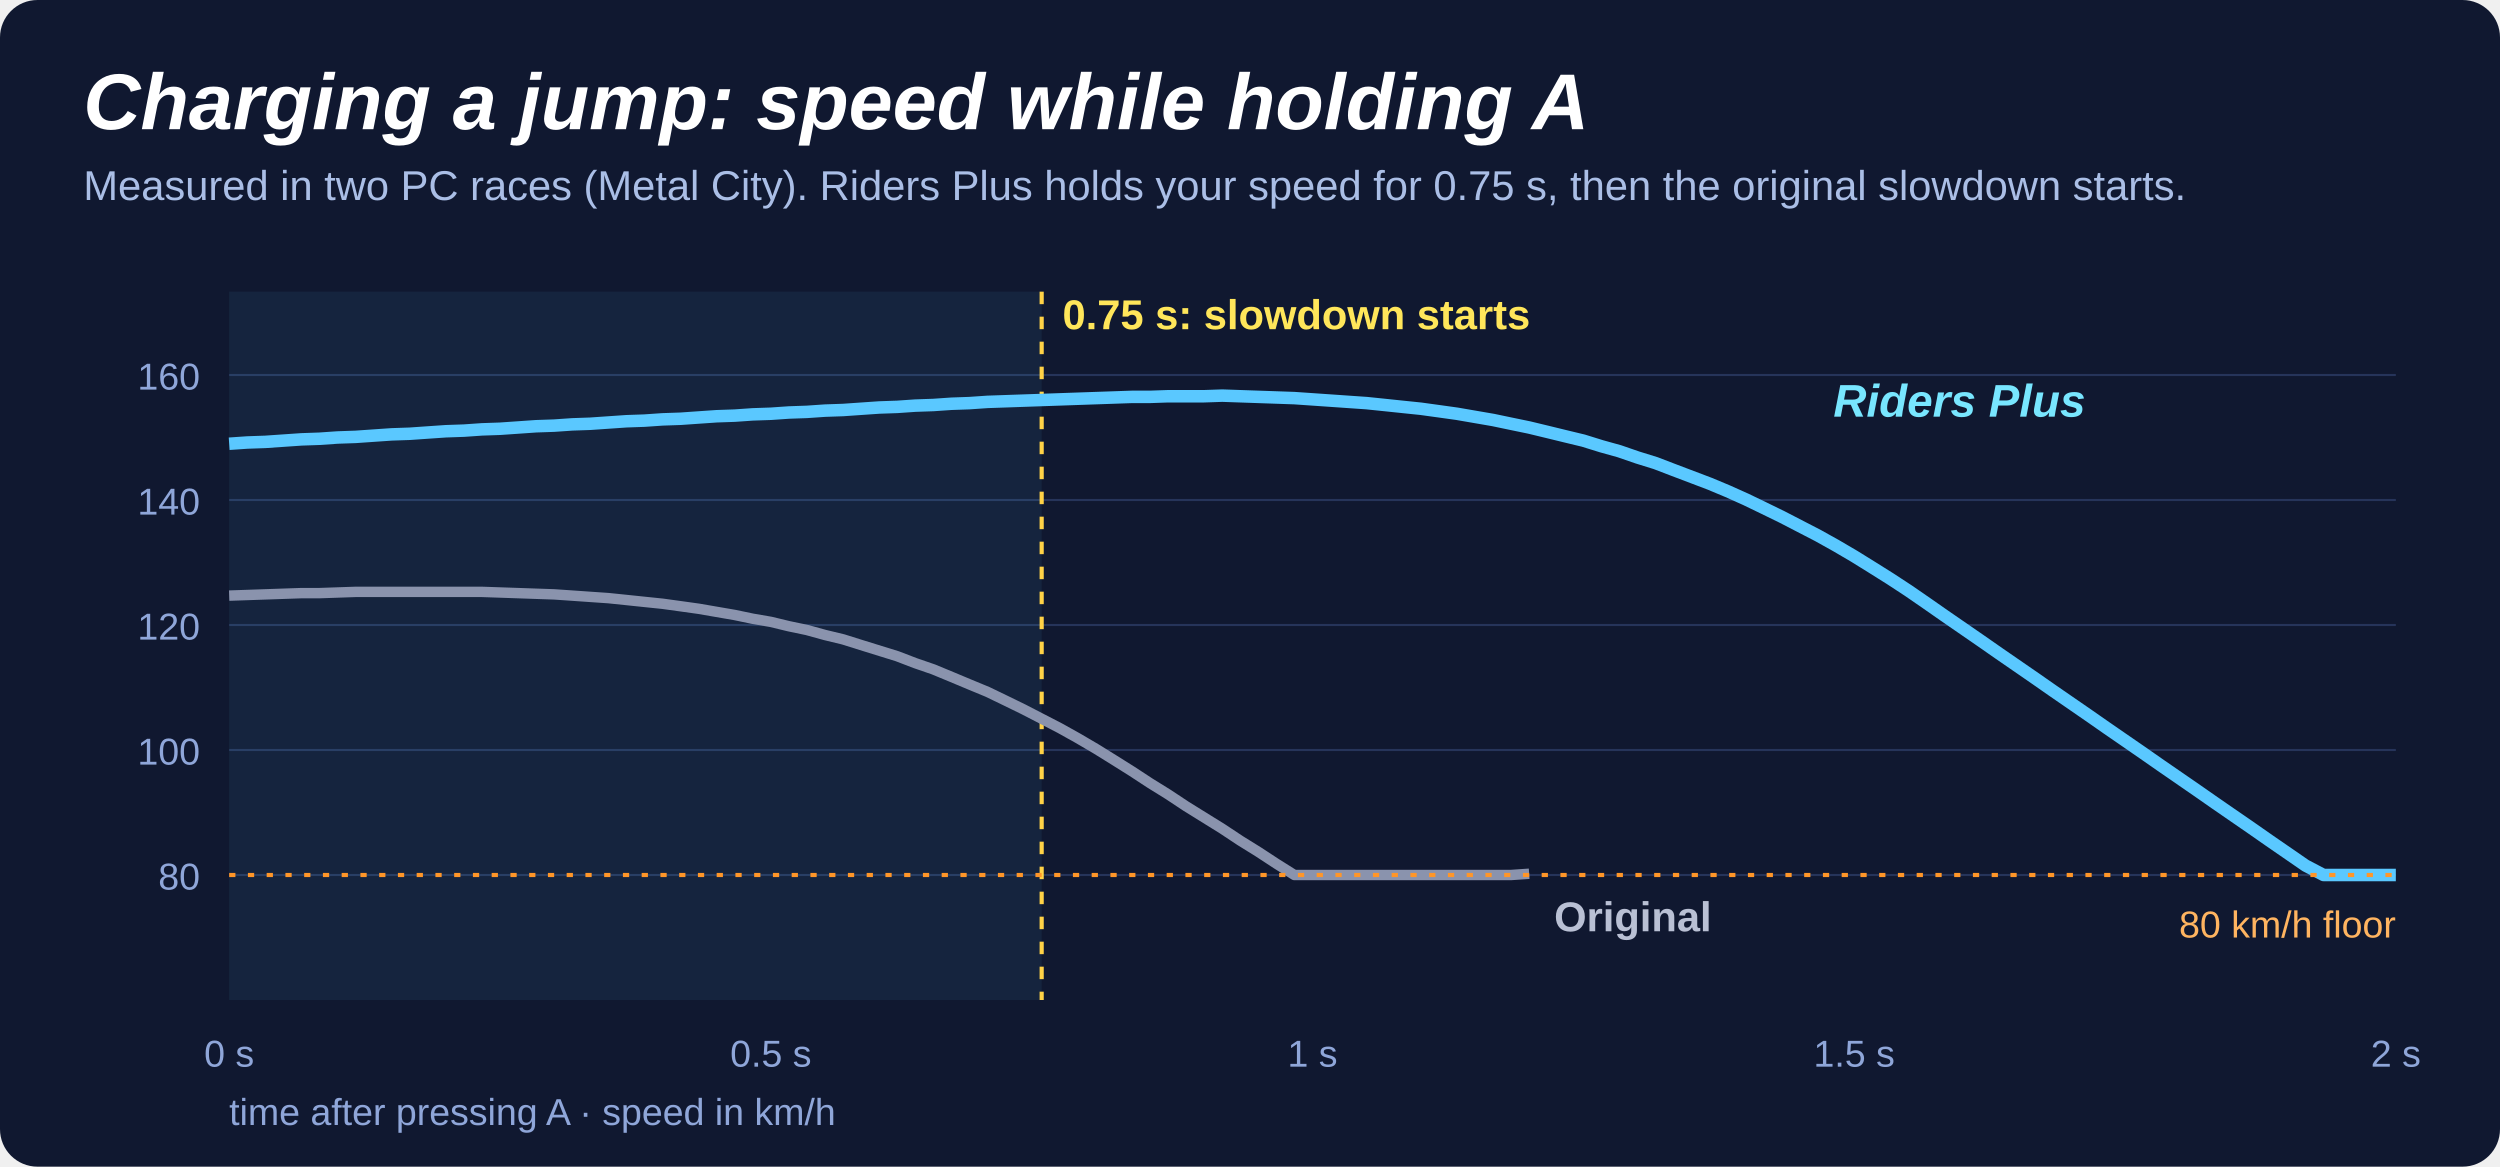
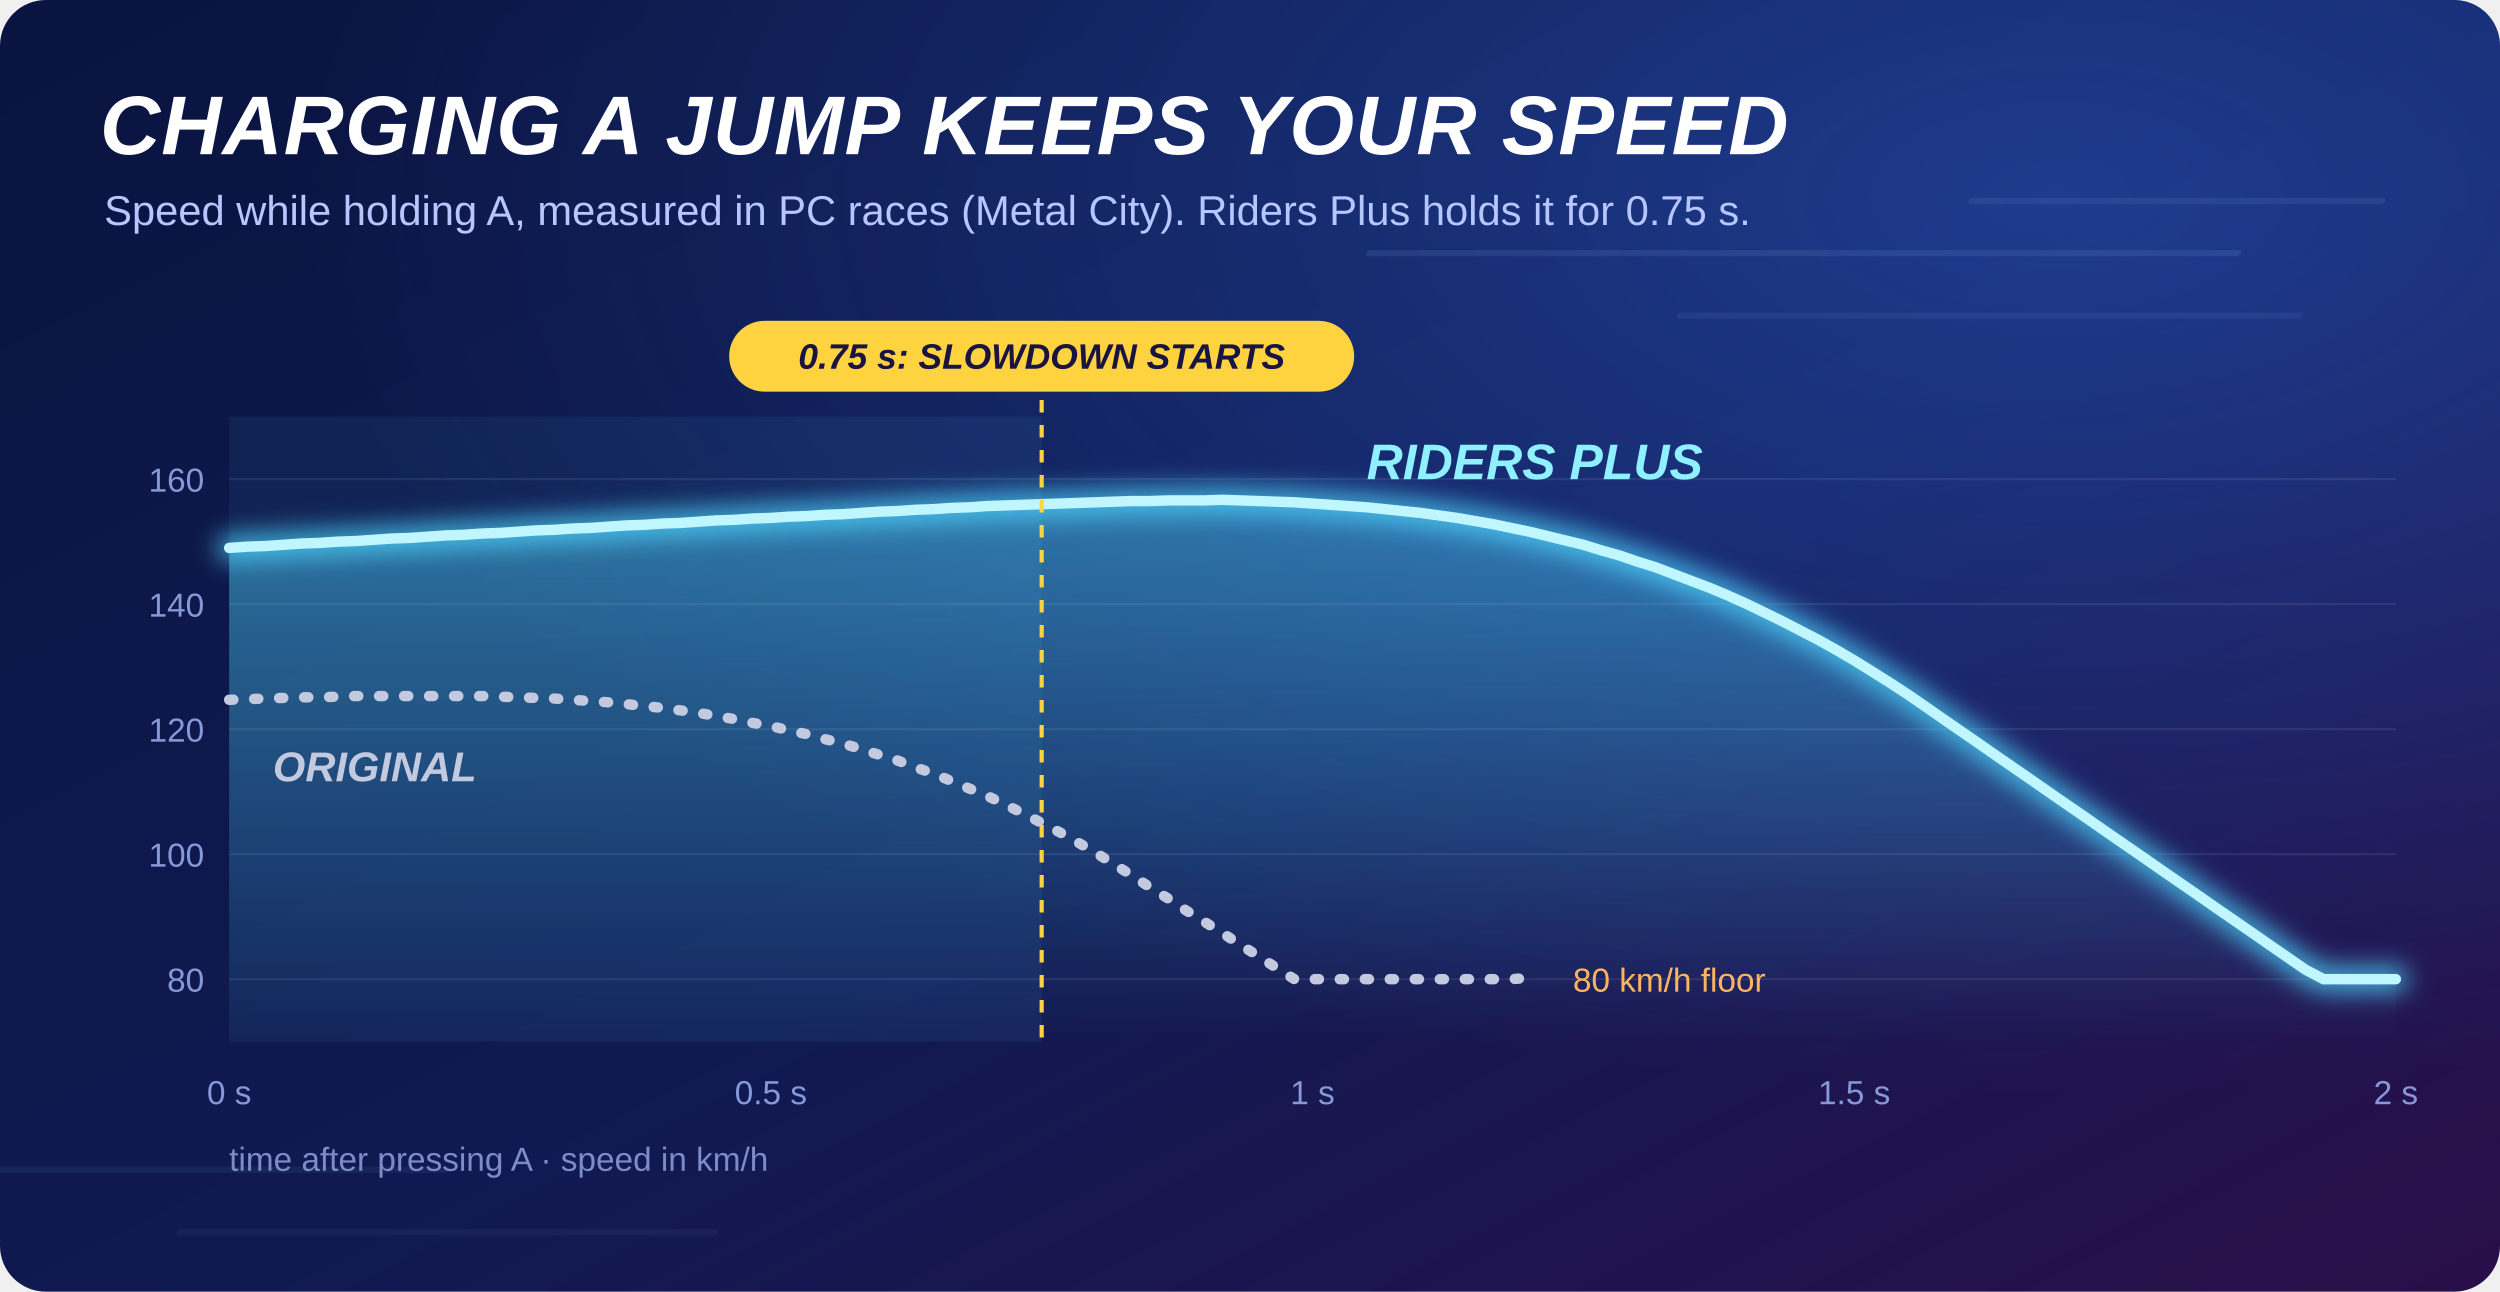
- <svg xmlns="http://www.w3.org/2000/svg" width="1200" height="560" viewBox="0 0 1200 560" font-family="Segoe UI, Arial, sans-serif">
-   <rect width="1200" height="560" rx="18" fill="#101830" />
-   <text x="40" y="62" font-size="38" font-weight="bold" font-style="italic" fill="#fff">Charging a jump: speed while holding A</text>
-   <text x="40" y="96" font-size="20" fill="#aabee6">Measured in two PC races (Metal City). Riders Plus holds your speed for 0.75 s, then the original slowdown starts.</text>
-   <line x1="110" y1="420" x2="1150" y2="420" stroke="#26345a" stroke-width="1" />
-   <text x="96" y="427" font-size="18" fill="#8fa6d9" text-anchor="end">80</text>
-   <line x1="110" y1="360" x2="1150" y2="360" stroke="#26345a" stroke-width="1" />
-   <text x="96" y="367" font-size="18" fill="#8fa6d9" text-anchor="end">100</text>
-   <line x1="110" y1="300" x2="1150" y2="300" stroke="#26345a" stroke-width="1" />
-   <text x="96" y="307" font-size="18" fill="#8fa6d9" text-anchor="end">120</text>
-   <line x1="110" y1="240" x2="1150" y2="240" stroke="#26345a" stroke-width="1" />
-   <text x="96" y="247" font-size="18" fill="#8fa6d9" text-anchor="end">140</text>
-   <line x1="110" y1="180" x2="1150" y2="180" stroke="#26345a" stroke-width="1" />
-   <text x="96" y="187" font-size="18" fill="#8fa6d9" text-anchor="end">160</text>
-   <text x="110" y="512" font-size="18" fill="#8fa6d9" text-anchor="middle">0 s</text>
-   <text x="370" y="512" font-size="18" fill="#8fa6d9" text-anchor="middle">0.5 s</text>
-   <text x="630" y="512" font-size="18" fill="#8fa6d9" text-anchor="middle">1 s</text>
-   <text x="890" y="512" font-size="18" fill="#8fa6d9" text-anchor="middle">1.5 s</text>
-   <text x="1150" y="512" font-size="18" fill="#8fa6d9" text-anchor="middle">2 s</text>
-   <text x="110" y="540" font-size="18" fill="#8fa6d9">time after pressing A · speed in km/h</text>
-   <rect x="110" y="140" width="390" height="340" fill="#5ac8ff" fill-opacity="0.07" />
-   <line x1="500" y1="140" x2="500" y2="480" stroke="#ffd246" stroke-width="2" stroke-dasharray="6 6" />
-   <text x="510" y="158" font-size="20" font-weight="bold" fill="#ffe65a">0.75 s: slowdown starts</text>
-   <path d="M110.0,285.9 L118.7,285.6 L127.3,285.3 L136.0,285.0 L144.7,284.7 L153.3,284.7 L162.0,284.4 L170.7,284.1 L179.3,284.1 L188.0,284.1 L196.7,284.1 L205.3,284.1 L214.0,284.1 L222.7,284.1 L231.3,284.1 L240.0,284.4 L248.7,284.7 L257.3,285.0 L266.0,285.3 L274.7,285.9 L283.3,286.5 L292.0,287.1 L300.7,288.0 L309.3,288.9 L318.0,289.8 L326.7,291.0 L335.3,292.2 L344.0,293.7 L352.7,295.2 L361.3,297.0 L370.0,298.5 L378.7,300.6 L387.3,302.4 L396.0,304.8 L404.7,306.9 L413.3,309.6 L422.0,312.3 L430.7,315.0 L439.3,318.3 L448.0,321.3 L456.7,324.9 L465.3,328.5 L474.0,332.1 L482.7,336.3 L491.3,340.5 L500.0,345.0 L508.7,349.5 L517.3,354.3 L526.0,359.4 L534.7,364.8 L543.3,370.2 L552.0,375.9 L560.7,381.3 L569.3,387.0 L578.0,392.4 L586.7,397.8 L595.3,403.5 L604.0,408.9 L612.7,414.6 L621.3,420.0 L630.0,420.0 L638.7,420.0 L647.3,420.0 L656.0,420.0 L664.7,420.0 L673.3,420.0 L682.0,420.0 L690.7,420.0 L699.3,420.0 L708.0,420.0 L716.7,420.0 L725.3,420.0 L734.0,419.4" fill="none" stroke="#8a93ad" stroke-width="5" stroke-linejoin="round" />
-   <path d="M110.0,213.0 L118.7,212.4 L127.3,212.1 L136.0,211.5 L144.7,210.9 L153.3,210.6 L162.0,210.0 L170.7,209.7 L179.3,209.1 L188.0,208.5 L196.7,208.2 L205.3,207.6 L214.0,207.0 L222.7,206.7 L231.3,206.1 L240.0,205.8 L248.7,205.2 L257.3,204.6 L266.0,204.3 L274.7,203.7 L283.3,203.4 L292.0,202.8 L300.7,202.2 L309.3,201.9 L318.0,201.3 L326.7,201.0 L335.3,200.4 L344.0,199.8 L352.7,199.5 L361.3,198.9 L370.0,198.6 L378.7,198.0 L387.3,197.7 L396.0,197.1 L404.7,196.8 L413.3,196.2 L422.0,195.6 L430.7,195.3 L439.3,194.7 L448.0,194.4 L456.7,193.8 L465.3,193.5 L474.0,192.9 L482.7,192.6 L491.3,192.3 L500.0,192.0 L508.7,191.7 L517.3,191.4 L526.0,191.1 L534.7,190.8 L543.3,190.5 L552.0,190.5 L560.7,190.2 L569.3,190.2 L578.0,190.2 L586.7,189.9 L595.3,190.2 L604.0,190.5 L612.7,190.8 L621.3,191.1 L630.0,191.7 L638.7,192.3 L647.3,192.9 L656.0,193.5 L664.7,194.4 L673.3,195.3 L682.0,196.2 L690.7,197.4 L699.3,198.6 L708.0,200.1 L716.7,201.6 L725.3,203.4 L734.0,205.2 L742.7,207.3 L751.3,209.4 L760.0,211.5 L768.7,214.2 L777.3,216.6 L786.0,219.6 L794.7,222.3 L803.3,225.6 L812.0,228.9 L820.7,232.2 L829.3,235.8 L838.0,239.7 L846.7,243.9 L855.3,248.1 L864.0,252.6 L872.7,257.1 L881.3,261.9 L890.0,267.0 L898.7,272.4 L907.3,277.8 L916.0,283.5 L924.7,289.5 L933.3,295.5 L942.0,301.5 L950.7,307.5 L959.3,313.5 L968.0,319.5 L976.7,325.5 L985.3,331.5 L994.0,337.5 L1002.7,343.5 L1011.3,349.5 L1020.0,355.5 L1028.7,361.5 L1037.3,367.5 L1046.0,373.5 L1054.7,379.5 L1063.3,385.5 L1072.0,391.5 L1080.7,397.5 L1089.3,403.5 L1098.0,409.5 L1106.7,415.5 L1115.3,420.0 L1124.0,420.0 L1132.7,420.0 L1141.3,420.0 L1150.0,420.0" fill="none" stroke="#5ac8ff" stroke-width="6" stroke-linejoin="round" />
-   <text x="746" y="447" font-size="20" font-weight="bold" fill="#b9c0d4">Original</text>
-   <text x="880" y="200" font-size="22" font-weight="bold" font-style="italic" fill="#78e6ff">Riders Plus</text>
-   <line x1="110" y1="420" x2="1150" y2="420" stroke="#ff9628" stroke-width="2" stroke-dasharray="3 6" />
-   <text x="1150" y="450" font-size="18" fill="#ffb460" text-anchor="end">80 km/h floor</text>
+ <svg xmlns="http://www.w3.org/2000/svg" width="1200" height="620" viewBox="0 0 1200 620">
+   <defs>
+     <linearGradient id="bg" x1="0" y1="0" x2="1" y2="1">
+       <stop offset="0" stop-color="#0a1440" />
+       <stop offset="0.55" stop-color="#101a52" />
+       <stop offset="1" stop-color="#2a0f4a" />
+     </linearGradient>
+     <radialGradient id="glow" cx="0.82" cy="0.15" r="0.7">
+       <stop offset="0" stop-color="#3a7bff" stop-opacity="0.35" />
+       <stop offset="1" stop-color="#3a7bff" stop-opacity="0" />
+     </radialGradient>
+     <linearGradient id="top" x1="0" y1="0" x2="0" y2="1">
+       <stop offset="0" stop-color="#8ff0ff" />
+       <stop offset="1" stop-color="#1f7fe0" />
+     </linearGradient>
+     <linearGradient id="boost" x1="0" y1="0" x2="0" y2="1">
+       <stop offset="0" stop-color="#ffe45c" />
+       <stop offset="1" stop-color="#ff6a1a" />
+     </linearGradient>
+     <linearGradient id="plus" x1="0" y1="0" x2="0" y2="1">
+       <stop offset="0" stop-color="#ffd23f" stop-opacity="0.22" />
+       <stop offset="1" stop-color="#ffd23f" stop-opacity="0.02" />
+     </linearGradient>
+     <linearGradient id="area" x1="0" y1="0" x2="0" y2="1">
+       <stop offset="0" stop-color="#4fd8ff" stop-opacity="0.45" />
+       <stop offset="1" stop-color="#4fd8ff" stop-opacity="0" />
+     </linearGradient>
+     <filter id="soft" x="-20%" y="-20%" width="140%" height="140%">
+       <feGaussianBlur stdDeviation="6" />
+     </filter>
+   </defs>
+   <rect width="1200" height="620" rx="22" fill="url(#bg)" />
+   <rect width="1200" height="620" rx="22" fill="url(#glow)" />
+   <rect x="700" y="120" width="420" height="3" rx="1.5" fill="#9fd8ff" opacity="0.1" transform="skewX(-20)" />
+   <rect x="860" y="150" width="300" height="3" rx="1.5" fill="#9fd8ff" opacity="0.07" transform="skewX(-20)" />
+   <rect x="40" y="560" width="380" height="3" rx="1.5" fill="#9fd8ff" opacity="0.06" transform="skewX(-20)" />
+   <rect x="300" y="590" width="260" height="3" rx="1.5" fill="#9fd8ff" opacity="0.05" transform="skewX(-20)" />
+   <rect x="980" y="95" width="200" height="3" rx="1.5" fill="#9fd8ff" opacity="0.08" transform="skewX(-20)" />
+   <text x="48" y="74" font-family="'Arial Black', 'Segoe UI Black', Impact, 'Helvetica Neue', Arial, sans-serif" font-size="40" font-style="italic" font-weight="900" fill="#ffffff" letter-spacing="0.5">CHARGING A JUMP KEEPS YOUR SPEED</text>
+   <text x="50" y="108" font-family="'Segoe UI', 'Helvetica Neue', Arial, sans-serif" font-size="20" fill="#b7c6ff">Speed while holding A, measured in PC races (Metal City). Riders Plus holds it for 0.75 s.</text>
+   <rect x="110" y="200" width="390" height="300" fill="#4fd8ff" opacity="0.07" />
+   <line x1="110" y1="470" x2="1150" y2="470" stroke="#ffffff" stroke-opacity="0.08" />
+   <text x="98" y="476" font-family="'Segoe UI', 'Helvetica Neue', Arial, sans-serif" font-size="16" fill="#8798d8" text-anchor="end">80</text>
+   <line x1="110" y1="410" x2="1150" y2="410" stroke="#ffffff" stroke-opacity="0.08" />
+   <text x="98" y="416" font-family="'Segoe UI', 'Helvetica Neue', Arial, sans-serif" font-size="16" fill="#8798d8" text-anchor="end">100</text>
+   <line x1="110" y1="350" x2="1150" y2="350" stroke="#ffffff" stroke-opacity="0.08" />
+   <text x="98" y="356" font-family="'Segoe UI', 'Helvetica Neue', Arial, sans-serif" font-size="16" fill="#8798d8" text-anchor="end">120</text>
+   <line x1="110" y1="290" x2="1150" y2="290" stroke="#ffffff" stroke-opacity="0.08" />
+   <text x="98" y="296" font-family="'Segoe UI', 'Helvetica Neue', Arial, sans-serif" font-size="16" fill="#8798d8" text-anchor="end">140</text>
+   <line x1="110" y1="230" x2="1150" y2="230" stroke="#ffffff" stroke-opacity="0.08" />
+   <text x="98" y="236" font-family="'Segoe UI', 'Helvetica Neue', Arial, sans-serif" font-size="16" fill="#8798d8" text-anchor="end">160</text>
+   <text x="110" y="530" font-family="'Segoe UI', 'Helvetica Neue', Arial, sans-serif" font-size="16" fill="#8798d8" text-anchor="middle">0 s</text>
+   <text x="370" y="530" font-family="'Segoe UI', 'Helvetica Neue', Arial, sans-serif" font-size="16" fill="#8798d8" text-anchor="middle">0.5 s</text>
+   <text x="630" y="530" font-family="'Segoe UI', 'Helvetica Neue', Arial, sans-serif" font-size="16" fill="#8798d8" text-anchor="middle">1 s</text>
+   <text x="890" y="530" font-family="'Segoe UI', 'Helvetica Neue', Arial, sans-serif" font-size="16" fill="#8798d8" text-anchor="middle">1.5 s</text>
+   <text x="1150" y="530" font-family="'Segoe UI', 'Helvetica Neue', Arial, sans-serif" font-size="16" fill="#8798d8" text-anchor="middle">2 s</text>
+   <text x="110" y="562" font-family="'Segoe UI', 'Helvetica Neue', Arial, sans-serif" font-size="16" fill="#7d8cc8">time after pressing A · speed in km/h</text>
+   <path d="M110.0,263.0 L118.7,262.4 L127.3,262.1 L136.0,261.5 L144.7,260.9 L153.3,260.6 L162.0,260.0 L170.7,259.7 L179.3,259.1 L188.0,258.5 L196.7,258.2 L205.3,257.6 L214.0,257.0 L222.7,256.7 L231.3,256.1 L240.0,255.8 L248.7,255.2 L257.3,254.6 L266.0,254.3 L274.7,253.7 L283.3,253.4 L292.0,252.8 L300.7,252.2 L309.3,251.9 L318.0,251.3 L326.7,251.0 L335.3,250.4 L344.0,249.8 L352.7,249.5 L361.3,248.9 L370.0,248.6 L378.7,248.0 L387.3,247.7 L396.0,247.1 L404.7,246.8 L413.3,246.2 L422.0,245.6 L430.7,245.3 L439.3,244.7 L448.0,244.4 L456.7,243.8 L465.3,243.5 L474.0,242.9 L482.7,242.6 L491.3,242.3 L500.0,242.0 L508.7,241.7 L517.3,241.4 L526.0,241.1 L534.7,240.8 L543.3,240.5 L552.0,240.5 L560.7,240.2 L569.3,240.2 L578.0,240.2 L586.7,239.9 L595.3,240.2 L604.0,240.5 L612.7,240.8 L621.3,241.1 L630.0,241.7 L638.7,242.3 L647.3,242.9 L656.0,243.5 L664.7,244.4 L673.3,245.3 L682.0,246.2 L690.7,247.4 L699.3,248.6 L708.0,250.1 L716.7,251.6 L725.3,253.4 L734.0,255.2 L742.7,257.3 L751.3,259.4 L760.0,261.5 L768.7,264.2 L777.3,266.6 L786.0,269.6 L794.7,272.3 L803.3,275.6 L812.0,278.9 L820.7,282.2 L829.3,285.8 L838.0,289.7 L846.7,293.9 L855.3,298.1 L864.0,302.6 L872.7,307.1 L881.3,311.9 L890.0,317.0 L898.7,322.4 L907.3,327.8 L916.0,333.5 L924.7,339.5 L933.3,345.5 L942.0,351.5 L950.7,357.5 L959.3,363.5 L968.0,369.5 L976.7,375.5 L985.3,381.5 L994.0,387.5 L1002.7,393.5 L1011.3,399.5 L1020.0,405.5 L1028.7,411.5 L1037.3,417.5 L1046.0,423.5 L1054.7,429.5 L1063.3,435.5 L1072.0,441.5 L1080.7,447.5 L1089.3,453.5 L1098.0,459.5 L1106.7,465.5 L1115.3,470.0 L1124.0,470.0 L1132.7,470.0 L1141.3,470.0 L1150.0,470.0 L1150.0,500 L110,500 Z" fill="url(#area)" />
+   <path d="M110.0,335.9 L118.7,335.6 L127.3,335.3 L136.0,335.0 L144.7,334.7 L153.3,334.7 L162.0,334.4 L170.7,334.1 L179.3,334.1 L188.0,334.1 L196.7,334.1 L205.3,334.1 L214.0,334.1 L222.7,334.1 L231.3,334.1 L240.0,334.4 L248.7,334.7 L257.3,335.0 L266.0,335.3 L274.7,335.9 L283.3,336.5 L292.0,337.1 L300.7,338.0 L309.3,338.9 L318.0,339.8 L326.7,341.0 L335.3,342.2 L344.0,343.7 L352.7,345.2 L361.3,347.0 L370.0,348.5 L378.7,350.6 L387.3,352.4 L396.0,354.8 L404.7,356.9 L413.3,359.6 L422.0,362.3 L430.7,365.0 L439.3,368.3 L448.0,371.3 L456.7,374.9 L465.3,378.5 L474.0,382.1 L482.7,386.3 L491.3,390.5 L500.0,395.0 L508.7,399.5 L517.3,404.3 L526.0,409.4 L534.7,414.8 L543.3,420.2 L552.0,425.9 L560.7,431.3 L569.3,437.0 L578.0,442.4 L586.7,447.8 L595.3,453.5 L604.0,458.9 L612.7,464.6 L621.3,470.0 L630.0,470.0 L638.7,470.0 L647.3,470.0 L656.0,470.0 L664.7,470.0 L673.3,470.0 L682.0,470.0 L690.7,470.0 L699.3,470.0 L708.0,470.0 L716.7,470.0 L725.3,470.0 L734.0,469.4" fill="none" stroke="#c3c9de" stroke-width="5" stroke-linecap="round" stroke-dasharray="2 10" />
+   <path d="M110.0,263.0 L118.7,262.4 L127.3,262.1 L136.0,261.5 L144.7,260.9 L153.3,260.6 L162.0,260.0 L170.7,259.7 L179.3,259.1 L188.0,258.5 L196.7,258.2 L205.3,257.6 L214.0,257.0 L222.7,256.7 L231.3,256.1 L240.0,255.8 L248.7,255.2 L257.3,254.6 L266.0,254.3 L274.7,253.7 L283.3,253.4 L292.0,252.8 L300.7,252.2 L309.3,251.9 L318.0,251.3 L326.7,251.0 L335.3,250.4 L344.0,249.8 L352.7,249.5 L361.3,248.9 L370.0,248.6 L378.7,248.0 L387.3,247.7 L396.0,247.1 L404.7,246.8 L413.3,246.2 L422.0,245.6 L430.7,245.3 L439.3,244.7 L448.0,244.4 L456.7,243.8 L465.3,243.5 L474.0,242.9 L482.7,242.6 L491.3,242.3 L500.0,242.0 L508.7,241.7 L517.3,241.4 L526.0,241.1 L534.7,240.8 L543.3,240.5 L552.0,240.5 L560.7,240.2 L569.3,240.2 L578.0,240.2 L586.7,239.9 L595.3,240.2 L604.0,240.5 L612.7,240.8 L621.3,241.1 L630.0,241.7 L638.7,242.3 L647.3,242.9 L656.0,243.5 L664.7,244.4 L673.3,245.3 L682.0,246.2 L690.7,247.4 L699.3,248.6 L708.0,250.1 L716.7,251.6 L725.3,253.4 L734.0,255.2 L742.7,257.3 L751.3,259.4 L760.0,261.5 L768.7,264.2 L777.3,266.6 L786.0,269.6 L794.7,272.3 L803.3,275.6 L812.0,278.9 L820.7,282.2 L829.3,285.8 L838.0,289.7 L846.7,293.9 L855.3,298.1 L864.0,302.6 L872.7,307.1 L881.3,311.9 L890.0,317.0 L898.7,322.4 L907.3,327.8 L916.0,333.5 L924.7,339.5 L933.3,345.5 L942.0,351.5 L950.7,357.5 L959.3,363.5 L968.0,369.5 L976.7,375.5 L985.3,381.5 L994.0,387.5 L1002.7,393.5 L1011.3,399.5 L1020.0,405.5 L1028.7,411.5 L1037.3,417.5 L1046.0,423.5 L1054.7,429.5 L1063.3,435.5 L1072.0,441.5 L1080.7,447.5 L1089.3,453.5 L1098.0,459.5 L1106.7,465.5 L1115.3,470.0 L1124.0,470.0 L1132.7,470.0 L1141.3,470.0 L1150.0,470.0" fill="none" stroke="#4fd8ff" stroke-width="12" stroke-linecap="round" filter="url(#soft)" opacity="0.8" />
+   <path d="M110.0,263.0 L118.7,262.4 L127.3,262.1 L136.0,261.5 L144.7,260.9 L153.3,260.6 L162.0,260.0 L170.7,259.7 L179.3,259.1 L188.0,258.5 L196.7,258.2 L205.3,257.6 L214.0,257.0 L222.7,256.7 L231.3,256.1 L240.0,255.8 L248.7,255.2 L257.3,254.6 L266.0,254.3 L274.7,253.7 L283.3,253.4 L292.0,252.8 L300.7,252.2 L309.3,251.9 L318.0,251.3 L326.7,251.0 L335.3,250.4 L344.0,249.8 L352.7,249.5 L361.3,248.9 L370.0,248.6 L378.7,248.0 L387.3,247.7 L396.0,247.1 L404.7,246.8 L413.3,246.2 L422.0,245.6 L430.7,245.3 L439.3,244.7 L448.0,244.4 L456.7,243.8 L465.3,243.5 L474.0,242.9 L482.7,242.6 L491.3,242.3 L500.0,242.0 L508.7,241.7 L517.3,241.4 L526.0,241.1 L534.7,240.8 L543.3,240.5 L552.0,240.5 L560.7,240.2 L569.3,240.2 L578.0,240.2 L586.7,239.9 L595.3,240.2 L604.0,240.5 L612.7,240.8 L621.3,241.1 L630.0,241.7 L638.7,242.3 L647.3,242.9 L656.0,243.5 L664.7,244.4 L673.3,245.3 L682.0,246.2 L690.7,247.4 L699.3,248.6 L708.0,250.1 L716.7,251.6 L725.3,253.4 L734.0,255.2 L742.7,257.3 L751.3,259.4 L760.0,261.5 L768.7,264.2 L777.3,266.6 L786.0,269.6 L794.7,272.3 L803.3,275.6 L812.0,278.9 L820.7,282.2 L829.3,285.8 L838.0,289.7 L846.7,293.9 L855.3,298.1 L864.0,302.6 L872.7,307.1 L881.3,311.9 L890.0,317.0 L898.7,322.4 L907.3,327.8 L916.0,333.5 L924.7,339.5 L933.3,345.5 L942.0,351.5 L950.7,357.5 L959.3,363.5 L968.0,369.5 L976.7,375.5 L985.3,381.5 L994.0,387.5 L1002.7,393.5 L1011.3,399.5 L1020.0,405.5 L1028.7,411.5 L1037.3,417.5 L1046.0,423.5 L1054.7,429.5 L1063.3,435.5 L1072.0,441.5 L1080.7,447.5 L1089.3,453.5 L1098.0,459.5 L1106.7,465.5 L1115.3,470.0 L1124.0,470.0 L1132.7,470.0 L1141.3,470.0 L1150.0,470.0" fill="none" stroke="#bff6ff" stroke-width="5" stroke-linecap="round" />
+   <line x1="500" y1="192" x2="500" y2="500" stroke="#ffd23f" stroke-width="2" stroke-dasharray="6 6" />
+   <rect x="350" y="154" width="300" height="34" rx="17" fill="#ffd23f" />
+   <text x="500" y="177" font-family="'Arial Black', 'Segoe UI Black', Impact, 'Helvetica Neue', Arial, sans-serif" font-size="17" font-style="italic" font-weight="900" fill="#1a1440" text-anchor="middle">0.75 s: SLOWDOWN STARTS</text>
+   <text x="656" y="230" font-family="'Arial Black', 'Segoe UI Black', Impact, 'Helvetica Neue', Arial, sans-serif" font-size="24" font-style="italic" font-weight="900" fill="#8ff0ff">RIDERS PLUS</text>
+   <text x="131" y="375" font-family="'Arial Black', 'Segoe UI Black', Impact, 'Helvetica Neue', Arial, sans-serif" font-size="20" font-style="italic" font-weight="900" fill="#c3c9de">ORIGINAL</text>
+   <text x="755" y="476" font-family="'Segoe UI', 'Helvetica Neue', Arial, sans-serif" font-size="16" fill="#ffb460">80 km/h floor</text>
</svg>
